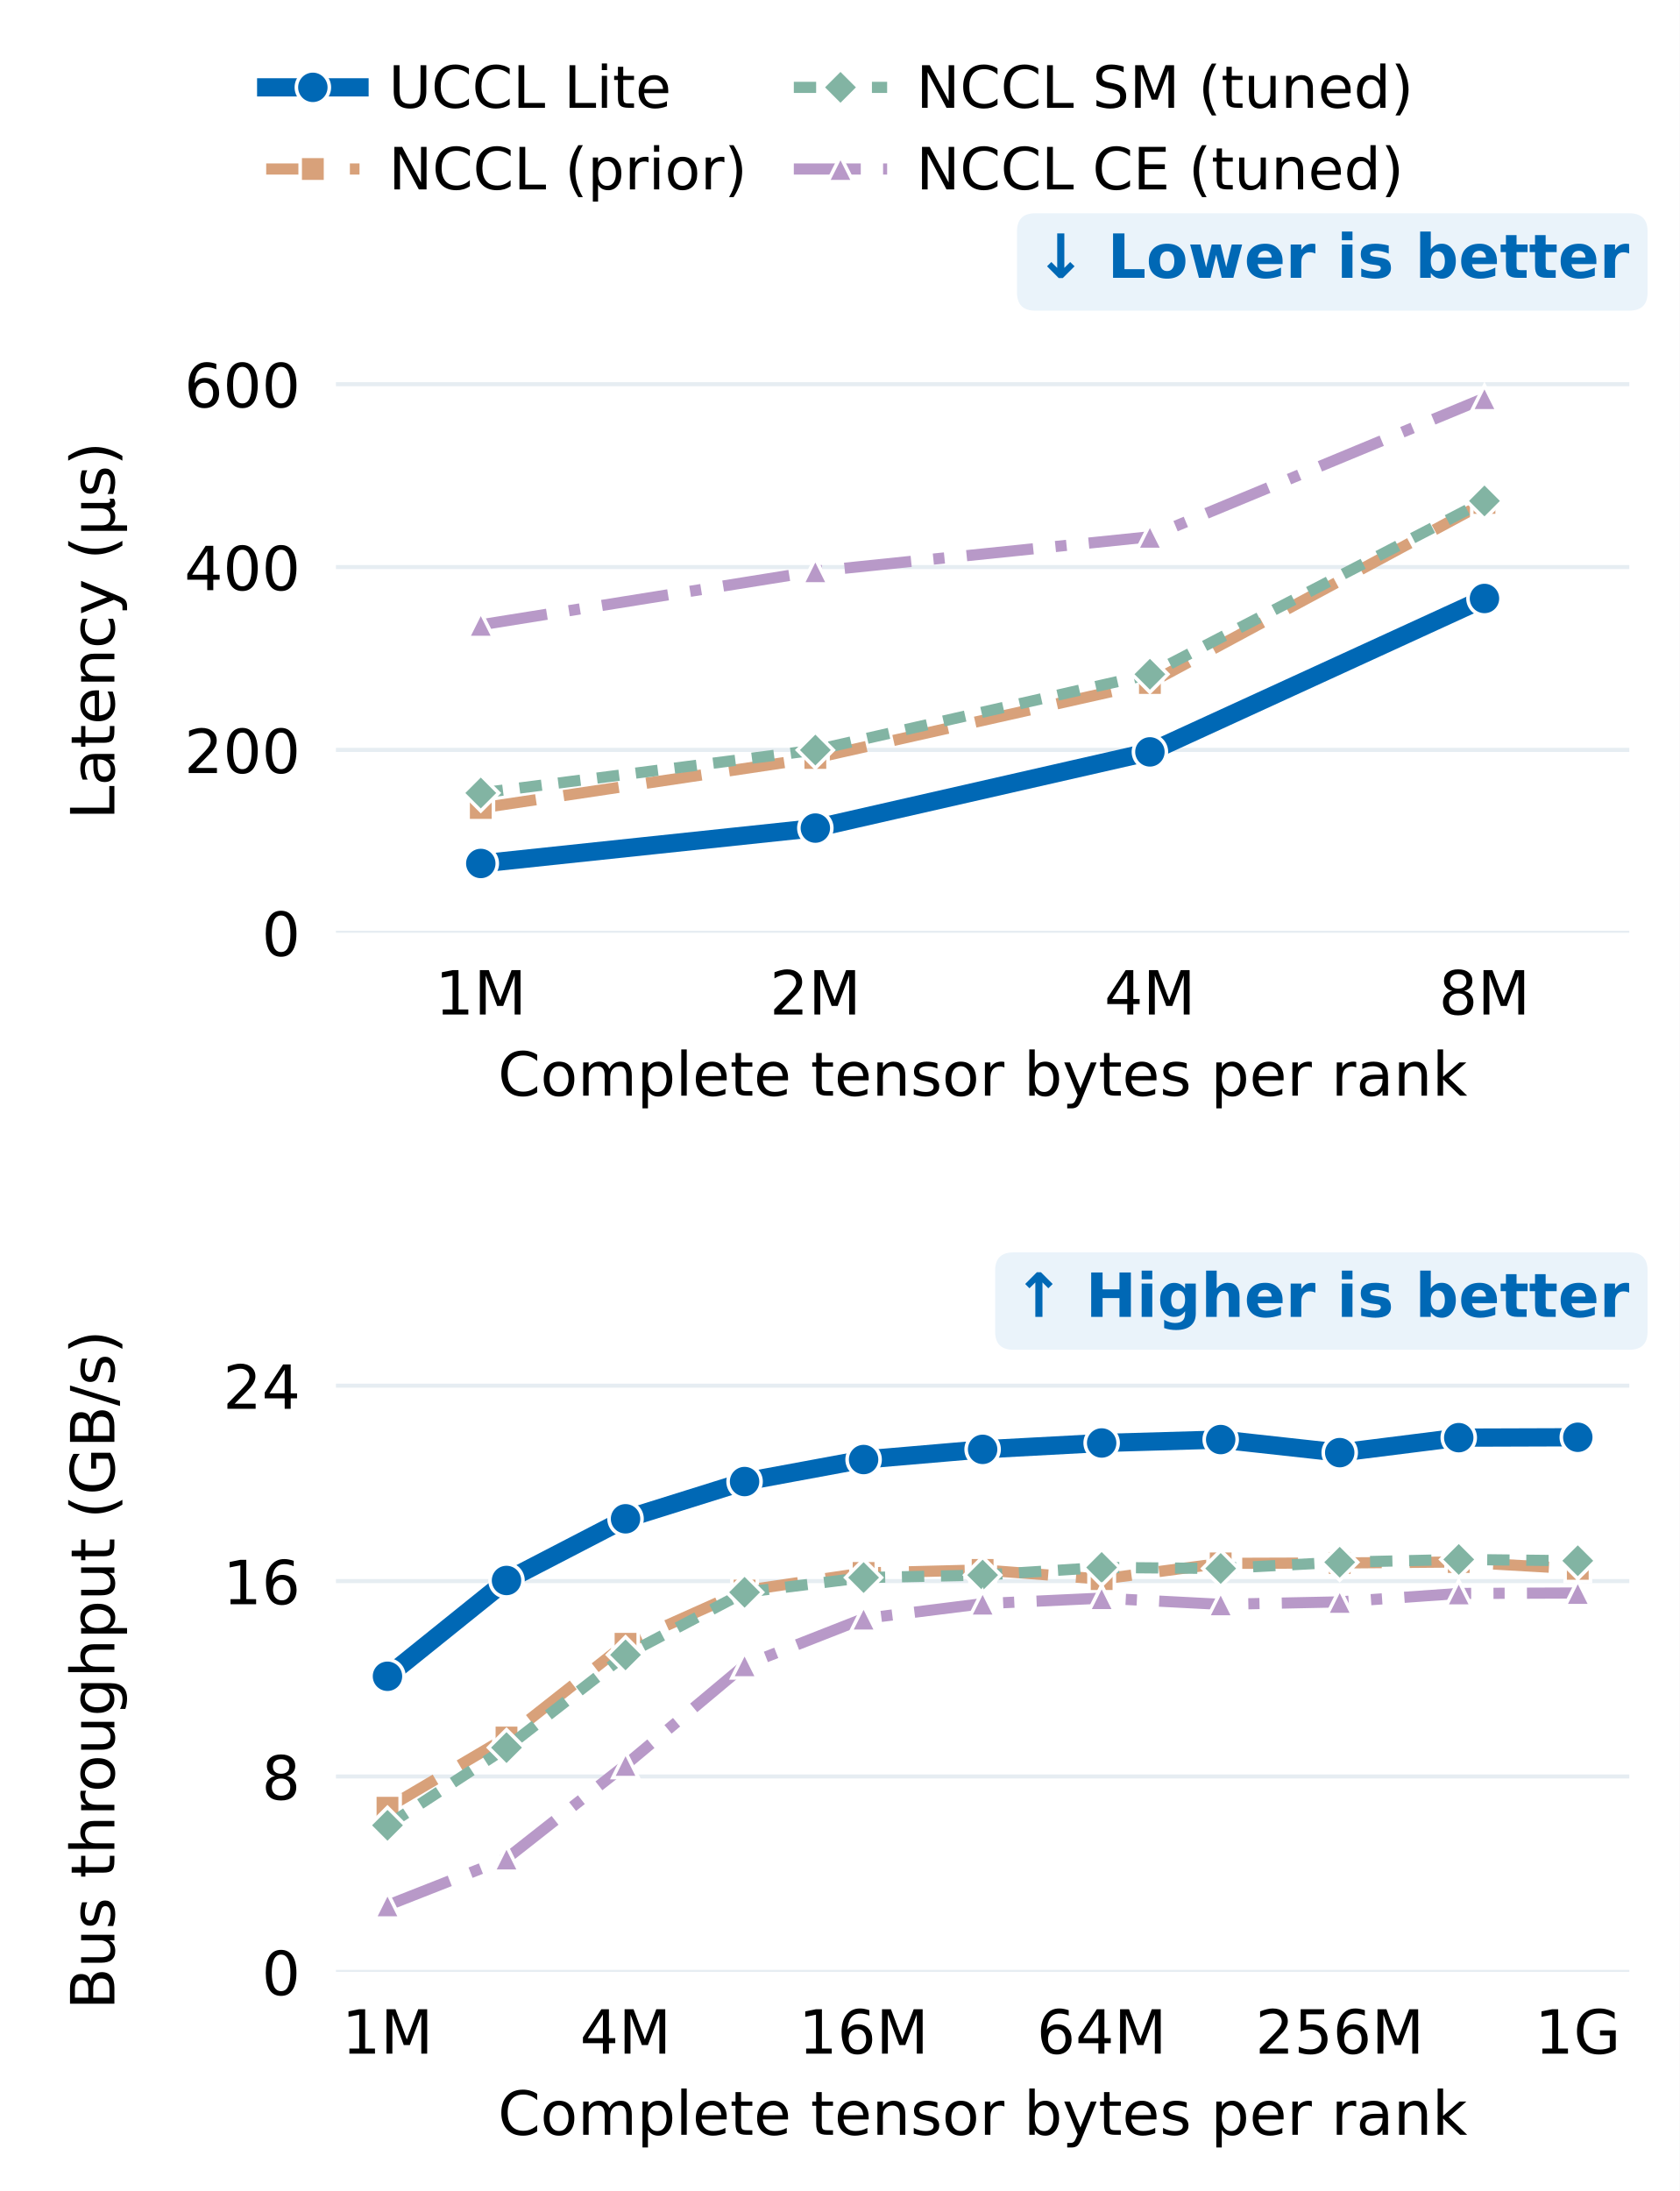
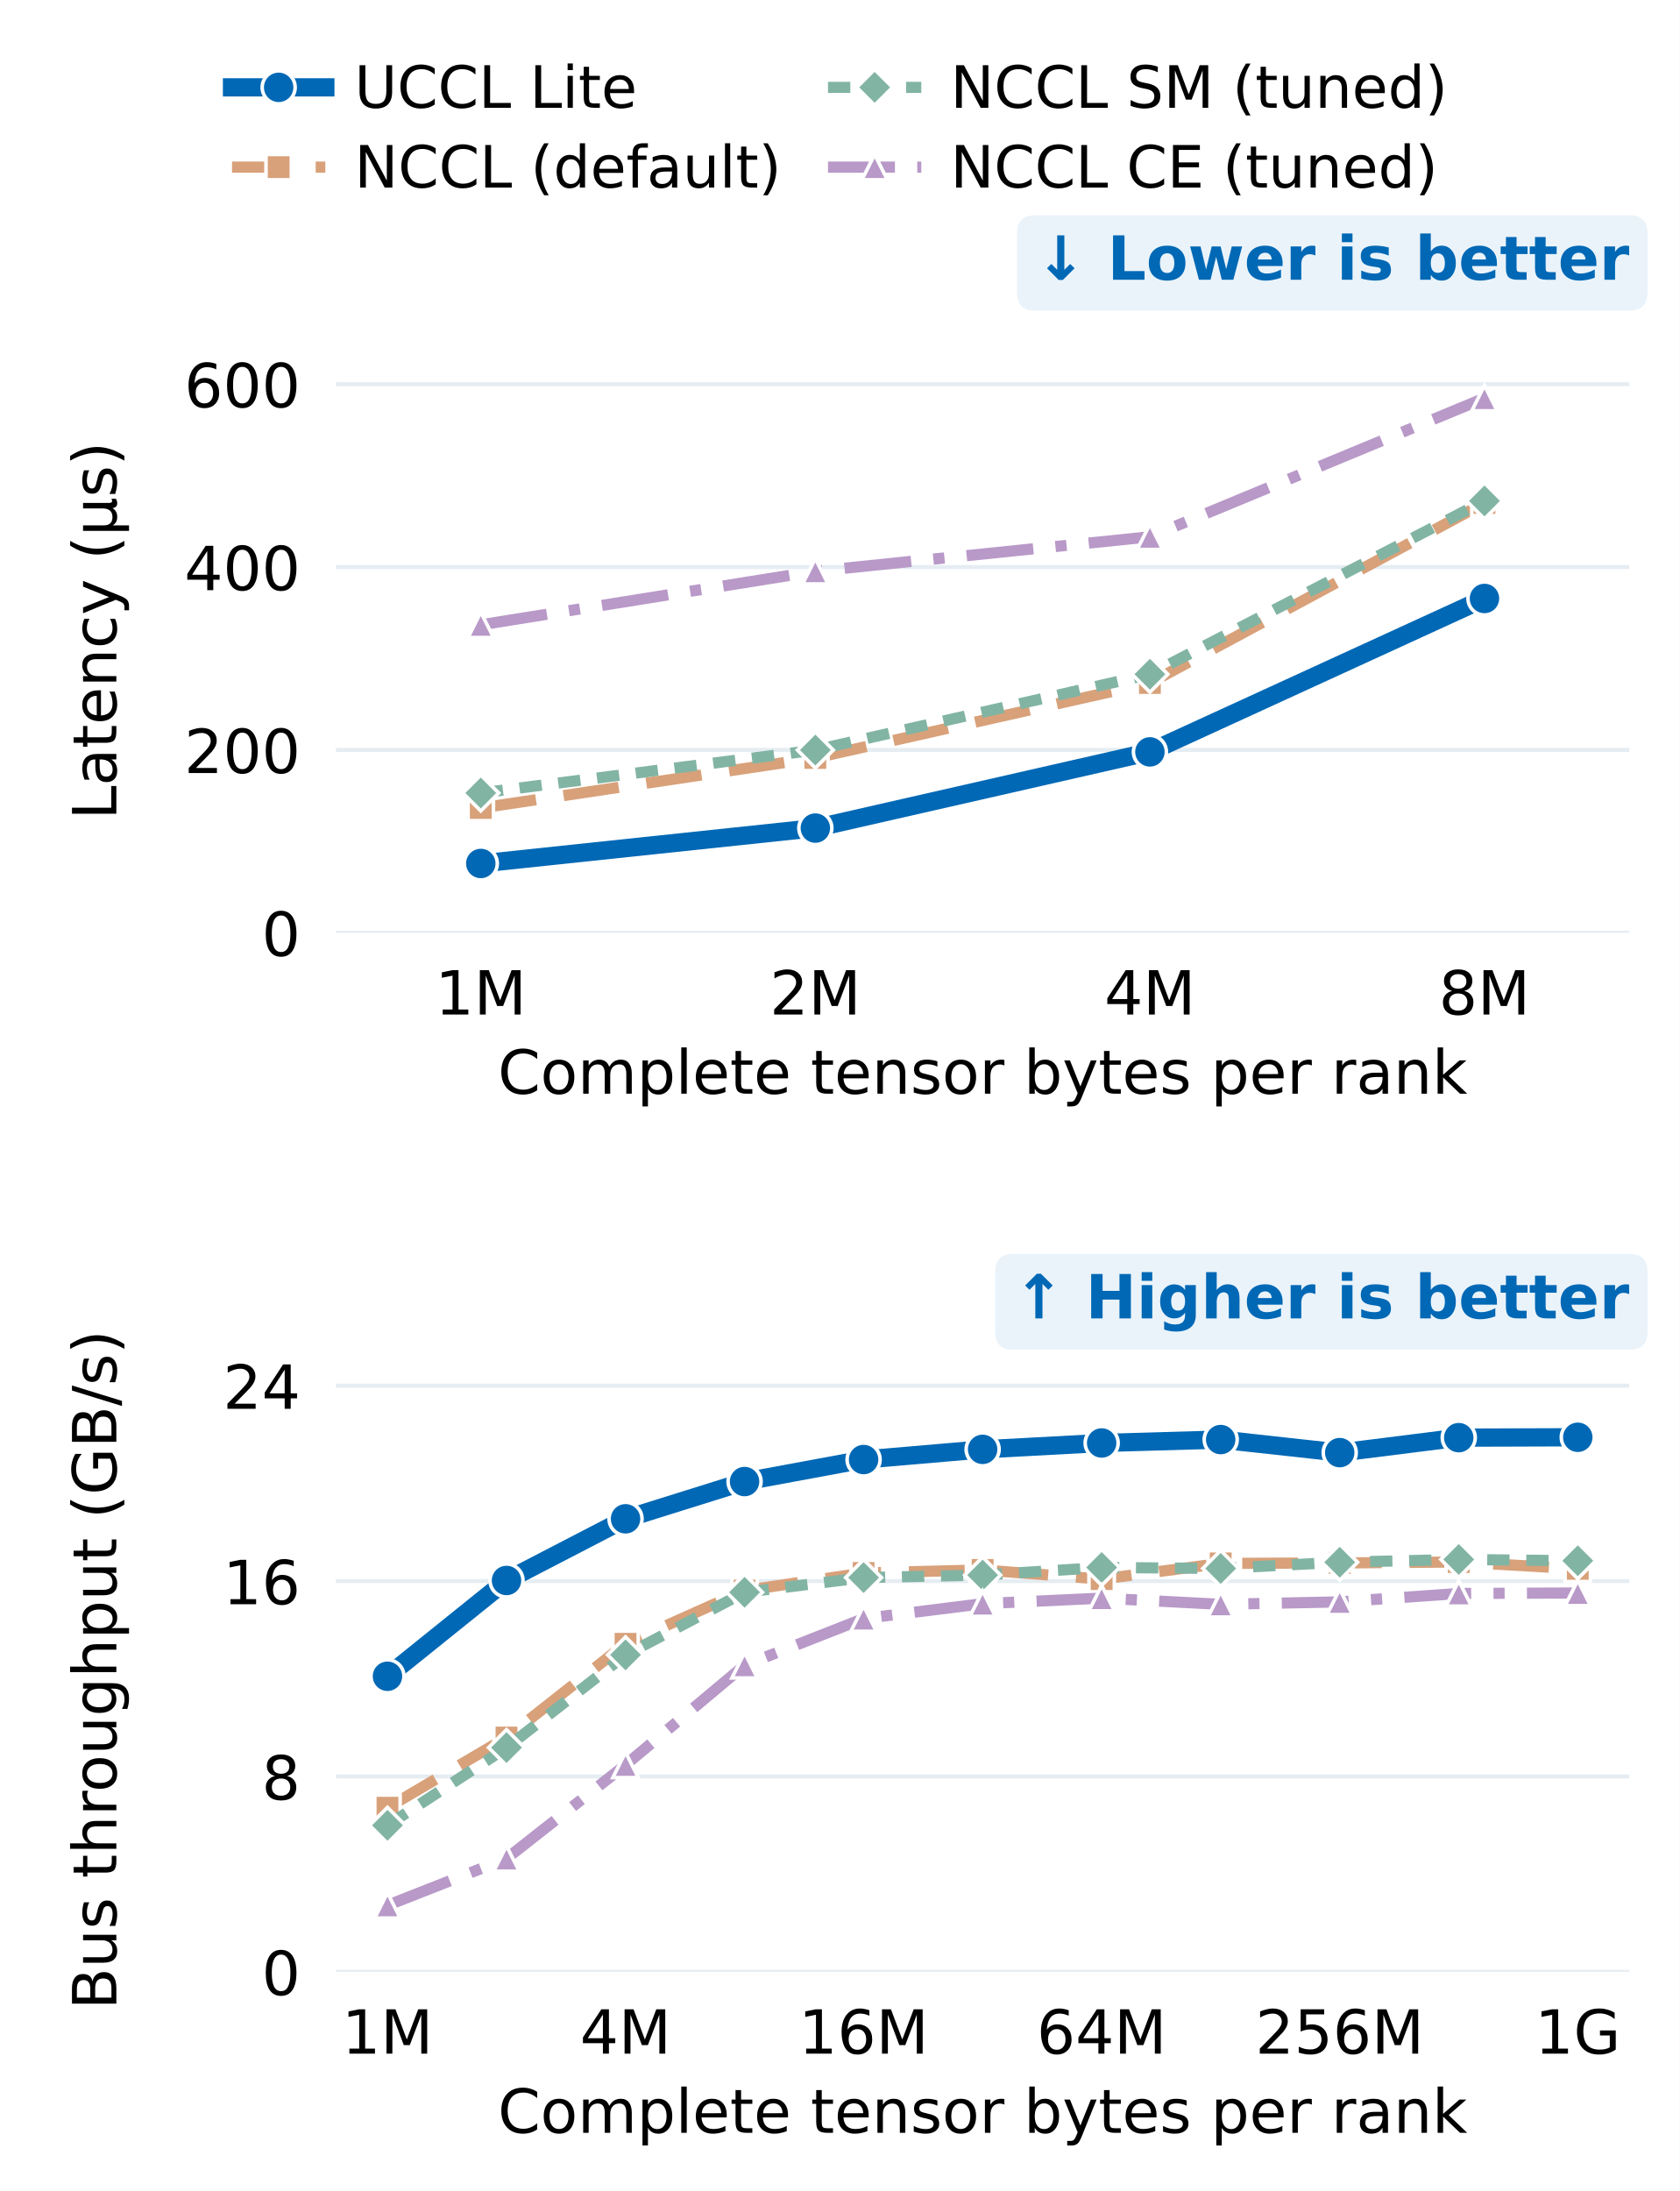
<svg xmlns="http://www.w3.org/2000/svg" xmlns:xlink="http://www.w3.org/1999/xlink" width="331.2pt" height="432pt" viewBox="0 0 331.2 432" version="1.1">
  <defs>
    <style type="text/css">*{stroke-linejoin: round; stroke-linecap: butt}</style>
  </defs>
  <g id="figure_1">
    <g id="patch_1">
      <path d="M 0 432 L 331.2 432 L 331.2 0 L 0 0 z " style="fill: #ffffff" />
    </g>
    <g id="axes_1">
      <g id="patch_2">
        <path d="M 66.24 183.918 L 321.264 183.918 L 321.264 64.8 L 66.24 64.8 z " style="fill: #ffffff" />
      </g>
      <g id="matplotlib.axis_1">
        <g id="xtick_1">
          <g id="line2d_1" />
          <g id="text_1">
-             <text style="font-size: 12px; font-family: 'DejaVu Sans'; text-anchor: middle" x="94.801" y="200.035" transform="rotate(-0 94.80114 200.0348)">1M</text>
+             <text style="font-size: 12px; font-family: 'DejaVu Sans'; text-anchor: middle" x="94.801" y="200.036" transform="rotate(-0 94.80114 200.0358)">1M</text>
          </g>
        </g>
        <g id="xtick_2">
          <g id="line2d_2" />
          <g id="text_2">
-             <text style="font-size: 12px; font-family: 'DejaVu Sans'; text-anchor: middle" x="160.768" y="200.035" transform="rotate(-0 160.7684 200.0348)">2M</text>
+             <text style="font-size: 12px; font-family: 'DejaVu Sans'; text-anchor: middle" x="160.768" y="200.036" transform="rotate(-0 160.7684 200.0358)">2M</text>
          </g>
        </g>
        <g id="xtick_3">
          <g id="line2d_3" />
          <g id="text_3">
-             <text style="font-size: 12px; font-family: 'DejaVu Sans'; text-anchor: middle" x="226.736" y="200.035" transform="rotate(-0 226.7356 200.0348)">4M</text>
+             <text style="font-size: 12px; font-family: 'DejaVu Sans'; text-anchor: middle" x="226.736" y="200.036" transform="rotate(-0 226.7356 200.0358)">4M</text>
          </g>
        </g>
        <g id="xtick_4">
          <g id="line2d_4" />
          <g id="text_4">
-             <text style="font-size: 12px; font-family: 'DejaVu Sans'; text-anchor: middle" x="292.703" y="200.035" transform="rotate(-0 292.7029 200.0348)">8M</text>
+             <text style="font-size: 12px; font-family: 'DejaVu Sans'; text-anchor: middle" x="292.703" y="200.036" transform="rotate(-0 292.7029 200.0358)">8M</text>
          </g>
        </g>
        <g id="text_5">
-           <text style="font-size: 12px; font-family: 'DejaVu Sans'; text-anchor: middle" x="193.752" y="216.036" transform="rotate(-0 193.752 216.0358)">Complete tensor bytes per rank</text>
+           <text style="font-size: 12px; font-family: 'DejaVu Sans'; text-anchor: middle" x="193.752" y="215.65" transform="rotate(-0 193.752 215.6495)">Complete tensor bytes per rank</text>
        </g>
      </g>
      <g id="matplotlib.axis_2">
        <g id="ytick_1">
          <g id="line2d_5">
            <path d="M 66.24 183.918 L 321.264 183.918 " clip-path="url(#pe56e9102f9)" style="fill: none; stroke: #e6edf2; stroke-width: 0.8; stroke-linecap: square" />
          </g>
          <g id="line2d_6" />
          <g id="text_6">
-             <text style="font-size: 12px; font-family: 'DejaVu Sans'; text-anchor: end" x="59.24" y="188.476" transform="rotate(-0 59.24 188.4762)">0</text>
+             <text style="font-size: 12px; font-family: 'DejaVu Sans'; text-anchor: end" x="59.24" y="188.477" transform="rotate(-0 59.24 188.4767)">0</text>
          </g>
        </g>
        <g id="ytick_2">
          <g id="line2d_7">
            <path d="M 66.24 147.861 L 321.264 147.861 " clip-path="url(#pe56e9102f9)" style="fill: none; stroke: #e6edf2; stroke-width: 0.8; stroke-linecap: square" />
          </g>
          <g id="line2d_8" />
          <g id="text_7">
-             <text style="font-size: 12px; font-family: 'DejaVu Sans'; text-anchor: end" x="59.24" y="152.42" transform="rotate(-0 59.24 152.42)">200</text>
+             <text style="font-size: 12px; font-family: 'DejaVu Sans'; text-anchor: end" x="59.24" y="152.42" transform="rotate(-0 59.24 152.4205)">200</text>
          </g>
        </g>
        <g id="ytick_3">
          <g id="line2d_9">
            <path d="M 66.24 111.805 L 321.264 111.805 " clip-path="url(#pe56e9102f9)" style="fill: none; stroke: #e6edf2; stroke-width: 0.8; stroke-linecap: square" />
          </g>
          <g id="line2d_10" />
          <g id="text_8">
-             <text style="font-size: 12px; font-family: 'DejaVu Sans'; text-anchor: end" x="59.24" y="116.364" transform="rotate(-0 59.24 116.3638)">400</text>
+             <text style="font-size: 12px; font-family: 'DejaVu Sans'; text-anchor: end" x="59.24" y="116.364" transform="rotate(-0 59.24 116.3643)">400</text>
          </g>
        </g>
        <g id="ytick_4">
          <g id="line2d_11">
            <path d="M 66.24 75.749 L 321.264 75.749 " clip-path="url(#pe56e9102f9)" style="fill: none; stroke: #e6edf2; stroke-width: 0.8; stroke-linecap: square" />
          </g>
          <g id="line2d_12" />
          <g id="text_9">
-             <text style="font-size: 12px; font-family: 'DejaVu Sans'; text-anchor: end" x="59.24" y="80.308" transform="rotate(-0 59.24 80.30755)">600</text>
+             <text style="font-size: 12px; font-family: 'DejaVu Sans'; text-anchor: end" x="59.24" y="80.308" transform="rotate(-0 59.24 80.30802)">600</text>
          </g>
        </g>
        <g id="text_10">
-           <text style="font-size: 12px; font-family: 'DejaVu Sans'; text-anchor: middle" x="22.553" y="124.359" transform="rotate(-90 22.55335 124.3588)">Latency (µs)</text>
+           <text style="font-size: 12px; font-family: 'DejaVu Sans'; text-anchor: middle" x="22.941" y="124.359" transform="rotate(-90 22.94054 124.3588)">Latency (µs)</text>
        </g>
      </g>
      <g id="line2d_13">
        <path d="M 94.801 170.251 L 160.768 163.274 L 226.736 148.25 L 292.703 118.002 " clip-path="url(#pe56e9102f9)" style="fill: none; stroke: #0068b5; stroke-width: 3.6; stroke-linecap: square" />
        <defs>
          <path id="me5beb2e30b" d="M 0 3.25 C 0.862 3.25 1.689 2.908 2.298 2.298 C 2.908 1.689 3.25 0.862 3.25 0 C 3.25 -0.862 2.908 -1.689 2.298 -2.298 C 1.689 -2.908 0.862 -3.25 0 -3.25 C -0.862 -3.25 -1.689 -2.908 -2.298 -2.298 C -2.908 -1.689 -3.25 -0.862 -3.25 0 C -3.25 0.862 -2.908 1.689 -2.298 2.298 C -1.689 2.908 -0.862 3.25 0 3.25 z " style="stroke: #ffffff; stroke-width: 0.7" />
        </defs>
        <g clip-path="url(#pe56e9102f9)">
          <use xlink:href="#me5beb2e30b" x="94.801" y="170.251" style="fill: #0068b5; stroke: #ffffff; stroke-width: 0.7" />
          <use xlink:href="#me5beb2e30b" x="160.768" y="163.274" style="fill: #0068b5; stroke: #ffffff; stroke-width: 0.7" />
          <use xlink:href="#me5beb2e30b" x="226.736" y="148.25" style="fill: #0068b5; stroke: #ffffff; stroke-width: 0.7" />
          <use xlink:href="#me5beb2e30b" x="292.703" y="118.002" style="fill: #0068b5; stroke: #ffffff; stroke-width: 0.7" />
        </g>
      </g>
      <g id="line2d_14">
        <path d="M 94.801 159.308 L 160.768 149.444 L 226.736 134.665 L 292.703 99.158 " clip-path="url(#pe56e9102f9)" style="fill: none; stroke-dasharray: 11,5.5; stroke-dashoffset: 0; stroke: #d8a17a; stroke-width: 2.2" />
        <defs>
          <path id="m4c7a17d4e1" d="M -2.5 2.5 L 2.5 2.5 L 2.5 -2.5 L -2.5 -2.5 z " style="stroke: #ffffff; stroke-width: 0.7; stroke-linejoin: miter" />
        </defs>
        <g clip-path="url(#pe56e9102f9)">
          <use xlink:href="#m4c7a17d4e1" x="94.801" y="159.308" style="fill: #d8a17a; stroke: #ffffff; stroke-width: 0.7; stroke-linejoin: miter" />
          <use xlink:href="#m4c7a17d4e1" x="160.768" y="149.444" style="fill: #d8a17a; stroke: #ffffff; stroke-width: 0.7; stroke-linejoin: miter" />
          <use xlink:href="#m4c7a17d4e1" x="226.736" y="134.665" style="fill: #d8a17a; stroke: #ffffff; stroke-width: 0.7; stroke-linejoin: miter" />
          <use xlink:href="#m4c7a17d4e1" x="292.703" y="99.158" style="fill: #d8a17a; stroke: #ffffff; stroke-width: 0.7; stroke-linejoin: miter" />
        </g>
      </g>
      <g id="line2d_15">
        <path d="M 94.801 156.355 L 160.768 147.888 L 226.736 132.94 L 292.703 98.769 " clip-path="url(#pe56e9102f9)" style="fill: none; stroke-dasharray: 4.4,3.3; stroke-dashoffset: 0; stroke: #82b4a3; stroke-width: 2.2" />
        <defs>
          <path id="m127d683313" d="M -0 3.536 L 3.536 0 L 0 -3.536 L -3.536 -0 z " style="stroke: #ffffff; stroke-width: 0.7; stroke-linejoin: miter" />
        </defs>
        <g clip-path="url(#pe56e9102f9)">
          <use xlink:href="#m127d683313" x="94.801" y="156.355" style="fill: #82b4a3; stroke: #ffffff; stroke-width: 0.7; stroke-linejoin: miter" />
          <use xlink:href="#m127d683313" x="160.768" y="147.888" style="fill: #82b4a3; stroke: #ffffff; stroke-width: 0.7; stroke-linejoin: miter" />
          <use xlink:href="#m127d683313" x="226.736" y="132.94" style="fill: #82b4a3; stroke: #ffffff; stroke-width: 0.7; stroke-linejoin: miter" />
          <use xlink:href="#m127d683313" x="292.703" y="98.769" style="fill: #82b4a3; stroke: #ffffff; stroke-width: 0.7; stroke-linejoin: miter" />
        </g>
      </g>
      <g id="line2d_16">
        <path d="M 94.801 123.197 L 160.768 112.634 L 226.736 105.837 L 292.703 78.504 " clip-path="url(#pe56e9102f9)" style="fill: none; stroke-dasharray: 13.2,4.4,2.2,4.4; stroke-dashoffset: 0; stroke: #b899c8; stroke-width: 2.2" />
        <defs>
          <path id="m6e725affe4" d="M 0 -2.5 L -2.5 2.5 L 2.5 2.5 z " style="stroke: #ffffff; stroke-width: 0.7; stroke-linejoin: miter" />
        </defs>
        <g clip-path="url(#pe56e9102f9)">
          <use xlink:href="#m6e725affe4" x="94.801" y="123.197" style="fill: #b899c8; stroke: #ffffff; stroke-width: 0.7; stroke-linejoin: miter" />
          <use xlink:href="#m6e725affe4" x="160.768" y="112.634" style="fill: #b899c8; stroke: #ffffff; stroke-width: 0.7; stroke-linejoin: miter" />
          <use xlink:href="#m6e725affe4" x="226.736" y="105.837" style="fill: #b899c8; stroke: #ffffff; stroke-width: 0.7; stroke-linejoin: miter" />
          <use xlink:href="#m6e725affe4" x="292.703" y="78.504" style="fill: #b899c8; stroke: #ffffff; stroke-width: 0.7; stroke-linejoin: miter" />
        </g>
      </g>
      <g id="text_11">
        <g id="patch_3">
-           <path d="M 204.129 61.253 L 321.264 61.253 Q 324.864 61.253 324.864 57.653 L 324.864 45.652 Q 324.864 42.052 321.264 42.052 L 204.129 42.052 Q 200.529 42.052 200.529 45.652 L 200.529 57.653 Q 200.529 61.253 204.129 61.253 z " style="fill: #eaf3fa" />
-         </g>
-         <text style="font-weight: 700; font-size: 12px; font-family: 'DejaVu Sans'; text-anchor: end; fill: #0068b5" x="321.264" y="54.77" transform="rotate(-0 321.264 54.77013)">↓ Lower is better</text>
+           <path d="M 204.129 61.253 L 321.264 61.253 Q 324.864 61.253 324.864 57.653 L 324.864 46.039 Q 324.864 42.439 321.264 42.439 L 204.129 42.439 Q 200.529 42.439 200.529 46.039 L 200.529 57.653 Q 200.529 61.253 204.129 61.253 z " style="fill: #eaf3fa" />
+         </g>
+         <text style="font-weight: 700; font-size: 12px; font-family: 'DejaVu Sans'; text-anchor: end; fill: #0068b5" x="321.264" y="55.157" transform="rotate(-0 321.264 55.15732)">↓ Lower is better</text>
      </g>
    </g>
    <g id="axes_2">
      <g id="patch_4">
        <path d="M 66.24 388.8 L 321.264 388.8 L 321.264 269.682 L 66.24 269.682 z " style="fill: #ffffff" />
      </g>
      <g id="matplotlib.axis_3">
        <g id="xtick_5">
          <g id="line2d_17" />
          <g id="text_12">
-             <text style="font-size: 12px; font-family: 'DejaVu Sans'; text-anchor: middle" x="76.402" y="404.917" transform="rotate(-0 76.40159 404.9172)">1M</text>
+             <text style="font-size: 12px; font-family: 'DejaVu Sans'; text-anchor: middle" x="76.402" y="404.918" transform="rotate(-0 76.40159 404.9181)">1M</text>
          </g>
        </g>
        <g id="xtick_6">
          <g id="line2d_18" />
          <g id="text_13">
-             <text style="font-size: 12px; font-family: 'DejaVu Sans'; text-anchor: middle" x="123.342" y="404.917" transform="rotate(-0 123.3418 404.9172)">4M</text>
+             <text style="font-size: 12px; font-family: 'DejaVu Sans'; text-anchor: middle" x="123.342" y="404.918" transform="rotate(-0 123.3418 404.9181)">4M</text>
          </g>
        </g>
        <g id="xtick_7">
          <g id="line2d_19" />
          <g id="text_14">
-             <text style="font-size: 12px; font-family: 'DejaVu Sans'; text-anchor: middle" x="170.282" y="404.917" transform="rotate(-0 170.2819 404.9172)">16M</text>
+             <text style="font-size: 12px; font-family: 'DejaVu Sans'; text-anchor: middle" x="170.282" y="404.918" transform="rotate(-0 170.2819 404.9181)">16M</text>
          </g>
        </g>
        <g id="xtick_8">
          <g id="line2d_20" />
          <g id="text_15">
-             <text style="font-size: 12px; font-family: 'DejaVu Sans'; text-anchor: middle" x="217.222" y="404.917" transform="rotate(-0 217.2221 404.9172)">64M</text>
+             <text style="font-size: 12px; font-family: 'DejaVu Sans'; text-anchor: middle" x="217.222" y="404.918" transform="rotate(-0 217.2221 404.9181)">64M</text>
          </g>
        </g>
        <g id="xtick_9">
          <g id="line2d_21" />
          <g id="text_16">
-             <text style="font-size: 12px; font-family: 'DejaVu Sans'; text-anchor: middle" x="264.162" y="404.917" transform="rotate(-0 264.1622 404.9172)">256M</text>
+             <text style="font-size: 12px; font-family: 'DejaVu Sans'; text-anchor: middle" x="264.162" y="404.918" transform="rotate(-0 264.1622 404.9181)">256M</text>
          </g>
        </g>
        <g id="xtick_10">
          <g id="line2d_22" />
          <g id="text_17">
-             <text style="font-size: 12px; font-family: 'DejaVu Sans'; text-anchor: middle" x="311.102" y="404.917" transform="rotate(-0 311.1024 404.9172)">1G</text>
+             <text style="font-size: 12px; font-family: 'DejaVu Sans'; text-anchor: middle" x="311.102" y="404.918" transform="rotate(-0 311.1024 404.9181)">1G</text>
          </g>
        </g>
        <g id="text_18">
-           <text style="font-size: 12px; font-family: 'DejaVu Sans'; text-anchor: middle" x="193.752" y="420.918" transform="rotate(-0 193.752 420.9181)">Complete tensor bytes per rank</text>
+           <text style="font-size: 12px; font-family: 'DejaVu Sans'; text-anchor: middle" x="193.752" y="420.532" transform="rotate(-0 193.752 420.5319)">Complete tensor bytes per rank</text>
        </g>
      </g>
      <g id="matplotlib.axis_4">
        <g id="ytick_5">
          <g id="line2d_23">
            <path d="M 66.24 388.8 L 321.264 388.8 " clip-path="url(#pb1c3a5a0ed)" style="fill: none; stroke: #e6edf2; stroke-width: 0.8; stroke-linecap: square" />
          </g>
          <g id="line2d_24" />
          <g id="text_19">
-             <text style="font-size: 12px; font-family: 'DejaVu Sans'; text-anchor: end" x="59.24" y="393.359" transform="rotate(-0 59.24 393.3586)">0</text>
+             <text style="font-size: 12px; font-family: 'DejaVu Sans'; text-anchor: end" x="59.24" y="393.359" transform="rotate(-0 59.24 393.3591)">0</text>
          </g>
        </g>
        <g id="ytick_6">
          <g id="line2d_25">
            <path d="M 66.24 350.272 L 321.264 350.272 " clip-path="url(#pb1c3a5a0ed)" style="fill: none; stroke: #e6edf2; stroke-width: 0.8; stroke-linecap: square" />
          </g>
          <g id="line2d_26" />
          <g id="text_20">
-             <text style="font-size: 12px; font-family: 'DejaVu Sans'; text-anchor: end" x="59.24" y="354.83" transform="rotate(-0 59.24 354.8301)">8</text>
+             <text style="font-size: 12px; font-family: 'DejaVu Sans'; text-anchor: end" x="59.24" y="354.831" transform="rotate(-0 59.24 354.8306)">8</text>
          </g>
        </g>
        <g id="ytick_7">
          <g id="line2d_27">
            <path d="M 66.24 311.743 L 321.264 311.743 " clip-path="url(#pb1c3a5a0ed)" style="fill: none; stroke: #e6edf2; stroke-width: 0.8; stroke-linecap: square" />
          </g>
          <g id="line2d_28" />
          <g id="text_21">
-             <text style="font-size: 12px; font-family: 'DejaVu Sans'; text-anchor: end" x="59.24" y="316.302" transform="rotate(-0 59.24 316.3017)">16</text>
+             <text style="font-size: 12px; font-family: 'DejaVu Sans'; text-anchor: end" x="59.24" y="316.302" transform="rotate(-0 59.24 316.3022)">16</text>
          </g>
        </g>
        <g id="ytick_8">
          <g id="line2d_29">
            <path d="M 66.24 273.215 L 321.264 273.215 " clip-path="url(#pb1c3a5a0ed)" style="fill: none; stroke: #e6edf2; stroke-width: 0.8; stroke-linecap: square" />
          </g>
          <g id="line2d_30" />
          <g id="text_22">
-             <text style="font-size: 12px; font-family: 'DejaVu Sans'; text-anchor: end" x="59.24" y="277.773" transform="rotate(-0 59.24 277.7732)">24</text>
+             <text style="font-size: 12px; font-family: 'DejaVu Sans'; text-anchor: end" x="59.24" y="277.774" transform="rotate(-0 59.24 277.7737)">24</text>
          </g>
        </g>
        <g id="text_23">
-           <text style="font-size: 12px; font-family: 'DejaVu Sans'; text-anchor: middle" x="22.553" y="329.241" transform="rotate(-90 22.55335 329.2412)">Bus throughput (GB/s)</text>
+           <text style="font-size: 12px; font-family: 'DejaVu Sans'; text-anchor: middle" x="22.941" y="329.241" transform="rotate(-90 22.94054 329.2412)">Bus throughput (GB/s)</text>
        </g>
      </g>
      <g id="line2d_31">
        <path d="M 76.402 330.511 L 99.872 311.623 L 123.342 299.462 L 146.812 292.118 L 170.282 287.778 L 193.752 285.77 L 217.222 284.513 L 240.692 283.839 L 264.162 286.415 L 287.632 283.463 L 311.102 283.386 " clip-path="url(#pb1c3a5a0ed)" style="fill: none; stroke: #0068b5; stroke-width: 3.6; stroke-linecap: square" />
        <g clip-path="url(#pb1c3a5a0ed)">
          <use xlink:href="#me5beb2e30b" x="76.402" y="330.511" style="fill: #0068b5; stroke: #ffffff; stroke-width: 0.7" />
          <use xlink:href="#me5beb2e30b" x="99.872" y="311.623" style="fill: #0068b5; stroke: #ffffff; stroke-width: 0.7" />
          <use xlink:href="#me5beb2e30b" x="123.342" y="299.462" style="fill: #0068b5; stroke: #ffffff; stroke-width: 0.7" />
          <use xlink:href="#me5beb2e30b" x="146.812" y="292.118" style="fill: #0068b5; stroke: #ffffff; stroke-width: 0.7" />
          <use xlink:href="#me5beb2e30b" x="170.282" y="287.778" style="fill: #0068b5; stroke: #ffffff; stroke-width: 0.7" />
          <use xlink:href="#me5beb2e30b" x="193.752" y="285.77" style="fill: #0068b5; stroke: #ffffff; stroke-width: 0.7" />
          <use xlink:href="#me5beb2e30b" x="217.222" y="284.513" style="fill: #0068b5; stroke: #ffffff; stroke-width: 0.7" />
          <use xlink:href="#me5beb2e30b" x="240.692" y="283.839" style="fill: #0068b5; stroke: #ffffff; stroke-width: 0.7" />
          <use xlink:href="#me5beb2e30b" x="264.162" y="286.415" style="fill: #0068b5; stroke: #ffffff; stroke-width: 0.7" />
          <use xlink:href="#me5beb2e30b" x="287.632" y="283.463" style="fill: #0068b5; stroke: #ffffff; stroke-width: 0.7" />
          <use xlink:href="#me5beb2e30b" x="311.102" y="283.386" style="fill: #0068b5; stroke: #ffffff; stroke-width: 0.7" />
        </g>
      </g>
      <g id="line2d_32">
        <path d="M 76.402 356.431 L 99.872 342.585 L 123.342 324.106 L 146.812 313.612 L 170.282 310.139 L 193.752 309.542 L 217.222 311.353 L 240.692 308.251 L 264.162 308.17 L 287.632 307.982 L 311.102 309.33 " clip-path="url(#pb1c3a5a0ed)" style="fill: none; stroke-dasharray: 11,5.5; stroke-dashoffset: 0; stroke: #d8a17a; stroke-width: 2.2" />
        <g clip-path="url(#pb1c3a5a0ed)">
          <use xlink:href="#m4c7a17d4e1" x="76.402" y="356.431" style="fill: #d8a17a; stroke: #ffffff; stroke-width: 0.7; stroke-linejoin: miter" />
          <use xlink:href="#m4c7a17d4e1" x="99.872" y="342.585" style="fill: #d8a17a; stroke: #ffffff; stroke-width: 0.7; stroke-linejoin: miter" />
          <use xlink:href="#m4c7a17d4e1" x="123.342" y="324.106" style="fill: #d8a17a; stroke: #ffffff; stroke-width: 0.7; stroke-linejoin: miter" />
          <use xlink:href="#m4c7a17d4e1" x="146.812" y="313.612" style="fill: #d8a17a; stroke: #ffffff; stroke-width: 0.7; stroke-linejoin: miter" />
          <use xlink:href="#m4c7a17d4e1" x="170.282" y="310.139" style="fill: #d8a17a; stroke: #ffffff; stroke-width: 0.7; stroke-linejoin: miter" />
          <use xlink:href="#m4c7a17d4e1" x="193.752" y="309.542" style="fill: #d8a17a; stroke: #ffffff; stroke-width: 0.7; stroke-linejoin: miter" />
          <use xlink:href="#m4c7a17d4e1" x="217.222" y="311.353" style="fill: #d8a17a; stroke: #ffffff; stroke-width: 0.7; stroke-linejoin: miter" />
          <use xlink:href="#m4c7a17d4e1" x="240.692" y="308.251" style="fill: #d8a17a; stroke: #ffffff; stroke-width: 0.7; stroke-linejoin: miter" />
          <use xlink:href="#m4c7a17d4e1" x="264.162" y="308.17" style="fill: #d8a17a; stroke: #ffffff; stroke-width: 0.7; stroke-linejoin: miter" />
          <use xlink:href="#m4c7a17d4e1" x="287.632" y="307.982" style="fill: #d8a17a; stroke: #ffffff; stroke-width: 0.7; stroke-linejoin: miter" />
          <use xlink:href="#m4c7a17d4e1" x="311.102" y="309.33" style="fill: #d8a17a; stroke: #ffffff; stroke-width: 0.7; stroke-linejoin: miter" />
        </g>
      </g>
      <g id="line2d_33">
        <path d="M 76.402 359.898 L 99.872 344.579 L 123.342 326.293 L 146.812 313.955 L 170.282 311.051 L 193.752 310.561 L 217.222 309.057 L 240.692 309.254 L 264.162 308.025 L 287.632 307.48 L 311.102 307.735 " clip-path="url(#pb1c3a5a0ed)" style="fill: none; stroke-dasharray: 4.4,3.3; stroke-dashoffset: 0; stroke: #82b4a3; stroke-width: 2.2" />
        <g clip-path="url(#pb1c3a5a0ed)">
          <use xlink:href="#m127d683313" x="76.402" y="359.898" style="fill: #82b4a3; stroke: #ffffff; stroke-width: 0.7; stroke-linejoin: miter" />
          <use xlink:href="#m127d683313" x="99.872" y="344.579" style="fill: #82b4a3; stroke: #ffffff; stroke-width: 0.7; stroke-linejoin: miter" />
          <use xlink:href="#m127d683313" x="123.342" y="326.293" style="fill: #82b4a3; stroke: #ffffff; stroke-width: 0.7; stroke-linejoin: miter" />
          <use xlink:href="#m127d683313" x="146.812" y="313.955" style="fill: #82b4a3; stroke: #ffffff; stroke-width: 0.7; stroke-linejoin: miter" />
          <use xlink:href="#m127d683313" x="170.282" y="311.051" style="fill: #82b4a3; stroke: #ffffff; stroke-width: 0.7; stroke-linejoin: miter" />
          <use xlink:href="#m127d683313" x="193.752" y="310.561" style="fill: #82b4a3; stroke: #ffffff; stroke-width: 0.7; stroke-linejoin: miter" />
          <use xlink:href="#m127d683313" x="217.222" y="309.057" style="fill: #82b4a3; stroke: #ffffff; stroke-width: 0.7; stroke-linejoin: miter" />
          <use xlink:href="#m127d683313" x="240.692" y="309.254" style="fill: #82b4a3; stroke: #ffffff; stroke-width: 0.7; stroke-linejoin: miter" />
          <use xlink:href="#m127d683313" x="264.162" y="308.025" style="fill: #82b4a3; stroke: #ffffff; stroke-width: 0.7; stroke-linejoin: miter" />
          <use xlink:href="#m127d683313" x="287.632" y="307.48" style="fill: #82b4a3; stroke: #ffffff; stroke-width: 0.7; stroke-linejoin: miter" />
          <use xlink:href="#m127d683313" x="311.102" y="307.735" style="fill: #82b4a3; stroke: #ffffff; stroke-width: 0.7; stroke-linejoin: miter" />
        </g>
      </g>
      <g id="line2d_34">
        <path d="M 76.402 375.681 L 99.872 366.449 L 123.342 347.99 L 146.812 328.344 L 170.282 319.138 L 193.752 316.196 L 217.222 315.106 L 240.692 316.328 L 264.162 315.844 L 287.632 314.181 L 311.102 314.091 " clip-path="url(#pb1c3a5a0ed)" style="fill: none; stroke-dasharray: 13.2,4.4,2.2,4.4; stroke-dashoffset: 0; stroke: #b899c8; stroke-width: 2.2" />
        <g clip-path="url(#pb1c3a5a0ed)">
          <use xlink:href="#m6e725affe4" x="76.402" y="375.681" style="fill: #b899c8; stroke: #ffffff; stroke-width: 0.7; stroke-linejoin: miter" />
          <use xlink:href="#m6e725affe4" x="99.872" y="366.449" style="fill: #b899c8; stroke: #ffffff; stroke-width: 0.7; stroke-linejoin: miter" />
          <use xlink:href="#m6e725affe4" x="123.342" y="347.99" style="fill: #b899c8; stroke: #ffffff; stroke-width: 0.7; stroke-linejoin: miter" />
          <use xlink:href="#m6e725affe4" x="146.812" y="328.344" style="fill: #b899c8; stroke: #ffffff; stroke-width: 0.7; stroke-linejoin: miter" />
          <use xlink:href="#m6e725affe4" x="170.282" y="319.138" style="fill: #b899c8; stroke: #ffffff; stroke-width: 0.7; stroke-linejoin: miter" />
          <use xlink:href="#m6e725affe4" x="193.752" y="316.196" style="fill: #b899c8; stroke: #ffffff; stroke-width: 0.7; stroke-linejoin: miter" />
          <use xlink:href="#m6e725affe4" x="217.222" y="315.106" style="fill: #b899c8; stroke: #ffffff; stroke-width: 0.7; stroke-linejoin: miter" />
          <use xlink:href="#m6e725affe4" x="240.692" y="316.328" style="fill: #b899c8; stroke: #ffffff; stroke-width: 0.7; stroke-linejoin: miter" />
          <use xlink:href="#m6e725affe4" x="264.162" y="315.844" style="fill: #b899c8; stroke: #ffffff; stroke-width: 0.7; stroke-linejoin: miter" />
          <use xlink:href="#m6e725affe4" x="287.632" y="314.181" style="fill: #b899c8; stroke: #ffffff; stroke-width: 0.7; stroke-linejoin: miter" />
          <use xlink:href="#m6e725affe4" x="311.102" y="314.091" style="fill: #b899c8; stroke: #ffffff; stroke-width: 0.7; stroke-linejoin: miter" />
        </g>
      </g>
      <g id="text_24">
        <g id="patch_5">
-           <path d="M 199.818 266.135 L 321.264 266.135 Q 324.864 266.135 324.864 262.535 L 324.864 250.534 Q 324.864 246.934 321.264 246.934 L 199.818 246.934 Q 196.218 246.934 196.218 250.534 L 196.218 262.535 Q 196.218 266.135 199.818 266.135 z " style="fill: #eaf3fa" />
-         </g>
-         <text style="font-weight: 700; font-size: 12px; font-family: 'DejaVu Sans'; text-anchor: end; fill: #0068b5" x="321.264" y="259.652" transform="rotate(-0 321.264 259.6525)">↑ Higher is better</text>
+           <path d="M 199.818 266.135 L 321.264 266.135 Q 324.864 266.135 324.864 262.535 L 324.864 250.828 Q 324.864 247.228 321.264 247.228 L 199.818 247.228 Q 196.218 247.228 196.218 250.828 L 196.218 262.535 Q 196.218 266.135 199.818 266.135 z " style="fill: #eaf3fa" />
+         </g>
+         <text style="font-weight: 700; font-size: 12px; font-family: 'DejaVu Sans'; text-anchor: end; fill: #0068b5" x="321.264" y="259.946" transform="rotate(-0 321.264 259.9459)">↑ Higher is better</text>
      </g>
    </g>
    <g id="legend_1">
      <g id="line2d_35">
-         <path d="M 52.487 17.223 L 61.687 17.223 L 70.887 17.223 " style="fill: none; stroke: #0068b5; stroke-width: 3.6; stroke-linecap: square" />
+         <path d="M 45.748 17.223 L 54.948 17.223 L 64.148 17.223 " style="fill: none; stroke: #0068b5; stroke-width: 3.6; stroke-linecap: square" />
        <g>
-           <use xlink:href="#me5beb2e30b" x="61.687" y="17.223" style="fill: #0068b5; stroke: #ffffff; stroke-width: 0.7" />
+           <use xlink:href="#me5beb2e30b" x="54.948" y="17.223" style="fill: #0068b5; stroke: #ffffff; stroke-width: 0.7" />
        </g>
      </g>
      <g id="text_25">
-         <text style="font-size: 11.5px; font-family: 'DejaVu Sans'; text-anchor: start" x="76.637" y="21.248" transform="rotate(-0 76.63672 21.2482)">UCCL Lite</text>
+         <text style="font-size: 11.5px; font-family: 'DejaVu Sans'; text-anchor: start" x="69.898" y="21.248" transform="rotate(-0 69.89844 21.2482)">UCCL Lite</text>
      </g>
      <g id="line2d_36">
-         <path d="M 52.487 33.324 L 61.687 33.324 L 70.887 33.324 " style="fill: none; stroke-dasharray: 11,5.5; stroke-dashoffset: 0; stroke: #d8a17a; stroke-width: 2.2" />
+         <path d="M 45.748 32.953 L 54.948 32.953 L 64.148 32.953 " style="fill: none; stroke-dasharray: 11,5.5; stroke-dashoffset: 0; stroke: #d8a17a; stroke-width: 2.2" />
        <g>
-           <use xlink:href="#m4c7a17d4e1" x="61.687" y="33.324" style="fill: #d8a17a; stroke: #ffffff; stroke-width: 0.7; stroke-linejoin: miter" />
+           <use xlink:href="#m4c7a17d4e1" x="54.948" y="32.953" style="fill: #d8a17a; stroke: #ffffff; stroke-width: 0.7; stroke-linejoin: miter" />
        </g>
      </g>
      <g id="text_26">
-         <text style="font-size: 11.5px; font-family: 'DejaVu Sans'; text-anchor: start" x="76.637" y="37.349" transform="rotate(-0 76.63672 37.3491)">NCCL (prior)</text>
+         <text style="font-size: 11.5px; font-family: 'DejaVu Sans'; text-anchor: start" x="69.898" y="36.978" transform="rotate(-0 69.89844 36.97805)">NCCL (default)</text>
      </g>
      <g id="line2d_37">
-         <path d="M 156.524 17.223 L 165.724 17.223 L 174.924 17.223 " style="fill: none; stroke-dasharray: 4.4,3.3; stroke-dashoffset: 0; stroke: #82b4a3; stroke-width: 2.2" />
+         <path d="M 163.262 17.223 L 172.462 17.223 L 181.662 17.223 " style="fill: none; stroke-dasharray: 4.4,3.3; stroke-dashoffset: 0; stroke: #82b4a3; stroke-width: 2.2" />
        <g>
-           <use xlink:href="#m127d683313" x="165.724" y="17.223" style="fill: #82b4a3; stroke: #ffffff; stroke-width: 0.7; stroke-linejoin: miter" />
+           <use xlink:href="#m127d683313" x="172.462" y="17.223" style="fill: #82b4a3; stroke: #ffffff; stroke-width: 0.7; stroke-linejoin: miter" />
        </g>
      </g>
      <g id="text_27">
-         <text style="font-size: 11.5px; font-family: 'DejaVu Sans'; text-anchor: start" x="180.674" y="21.248" transform="rotate(-0 180.674 21.2482)">NCCL SM (tuned)</text>
+         <text style="font-size: 11.5px; font-family: 'DejaVu Sans'; text-anchor: start" x="187.412" y="21.248" transform="rotate(-0 187.4123 21.2482)">NCCL SM (tuned)</text>
      </g>
      <g id="line2d_38">
-         <path d="M 156.524 33.324 L 165.724 33.324 L 174.924 33.324 " style="fill: none; stroke-dasharray: 13.2,4.4,2.2,4.4; stroke-dashoffset: 0; stroke: #b899c8; stroke-width: 2.2" />
+         <path d="M 163.262 32.953 L 172.462 32.953 L 181.662 32.953 " style="fill: none; stroke-dasharray: 13.2,4.4,2.2,4.4; stroke-dashoffset: 0; stroke: #b899c8; stroke-width: 2.2" />
        <g>
-           <use xlink:href="#m6e725affe4" x="165.724" y="33.324" style="fill: #b899c8; stroke: #ffffff; stroke-width: 0.7; stroke-linejoin: miter" />
+           <use xlink:href="#m6e725affe4" x="172.462" y="32.953" style="fill: #b899c8; stroke: #ffffff; stroke-width: 0.7; stroke-linejoin: miter" />
        </g>
      </g>
      <g id="text_28">
-         <text style="font-size: 11.5px; font-family: 'DejaVu Sans'; text-anchor: start" x="180.674" y="37.349" transform="rotate(-0 180.674 37.3491)">NCCL CE (tuned)</text>
+         <text style="font-size: 11.5px; font-family: 'DejaVu Sans'; text-anchor: start" x="187.412" y="36.978" transform="rotate(-0 187.4123 36.97805)">NCCL CE (tuned)</text>
      </g>
    </g>
  </g>
  <defs>
    <clipPath id="pe56e9102f9">
      <rect x="66.24" y="64.8" width="255.024" height="119.118" />
    </clipPath>
    <clipPath id="pb1c3a5a0ed">
      <rect x="66.24" y="269.682" width="255.024" height="119.118" />
    </clipPath>
  </defs>
</svg>
